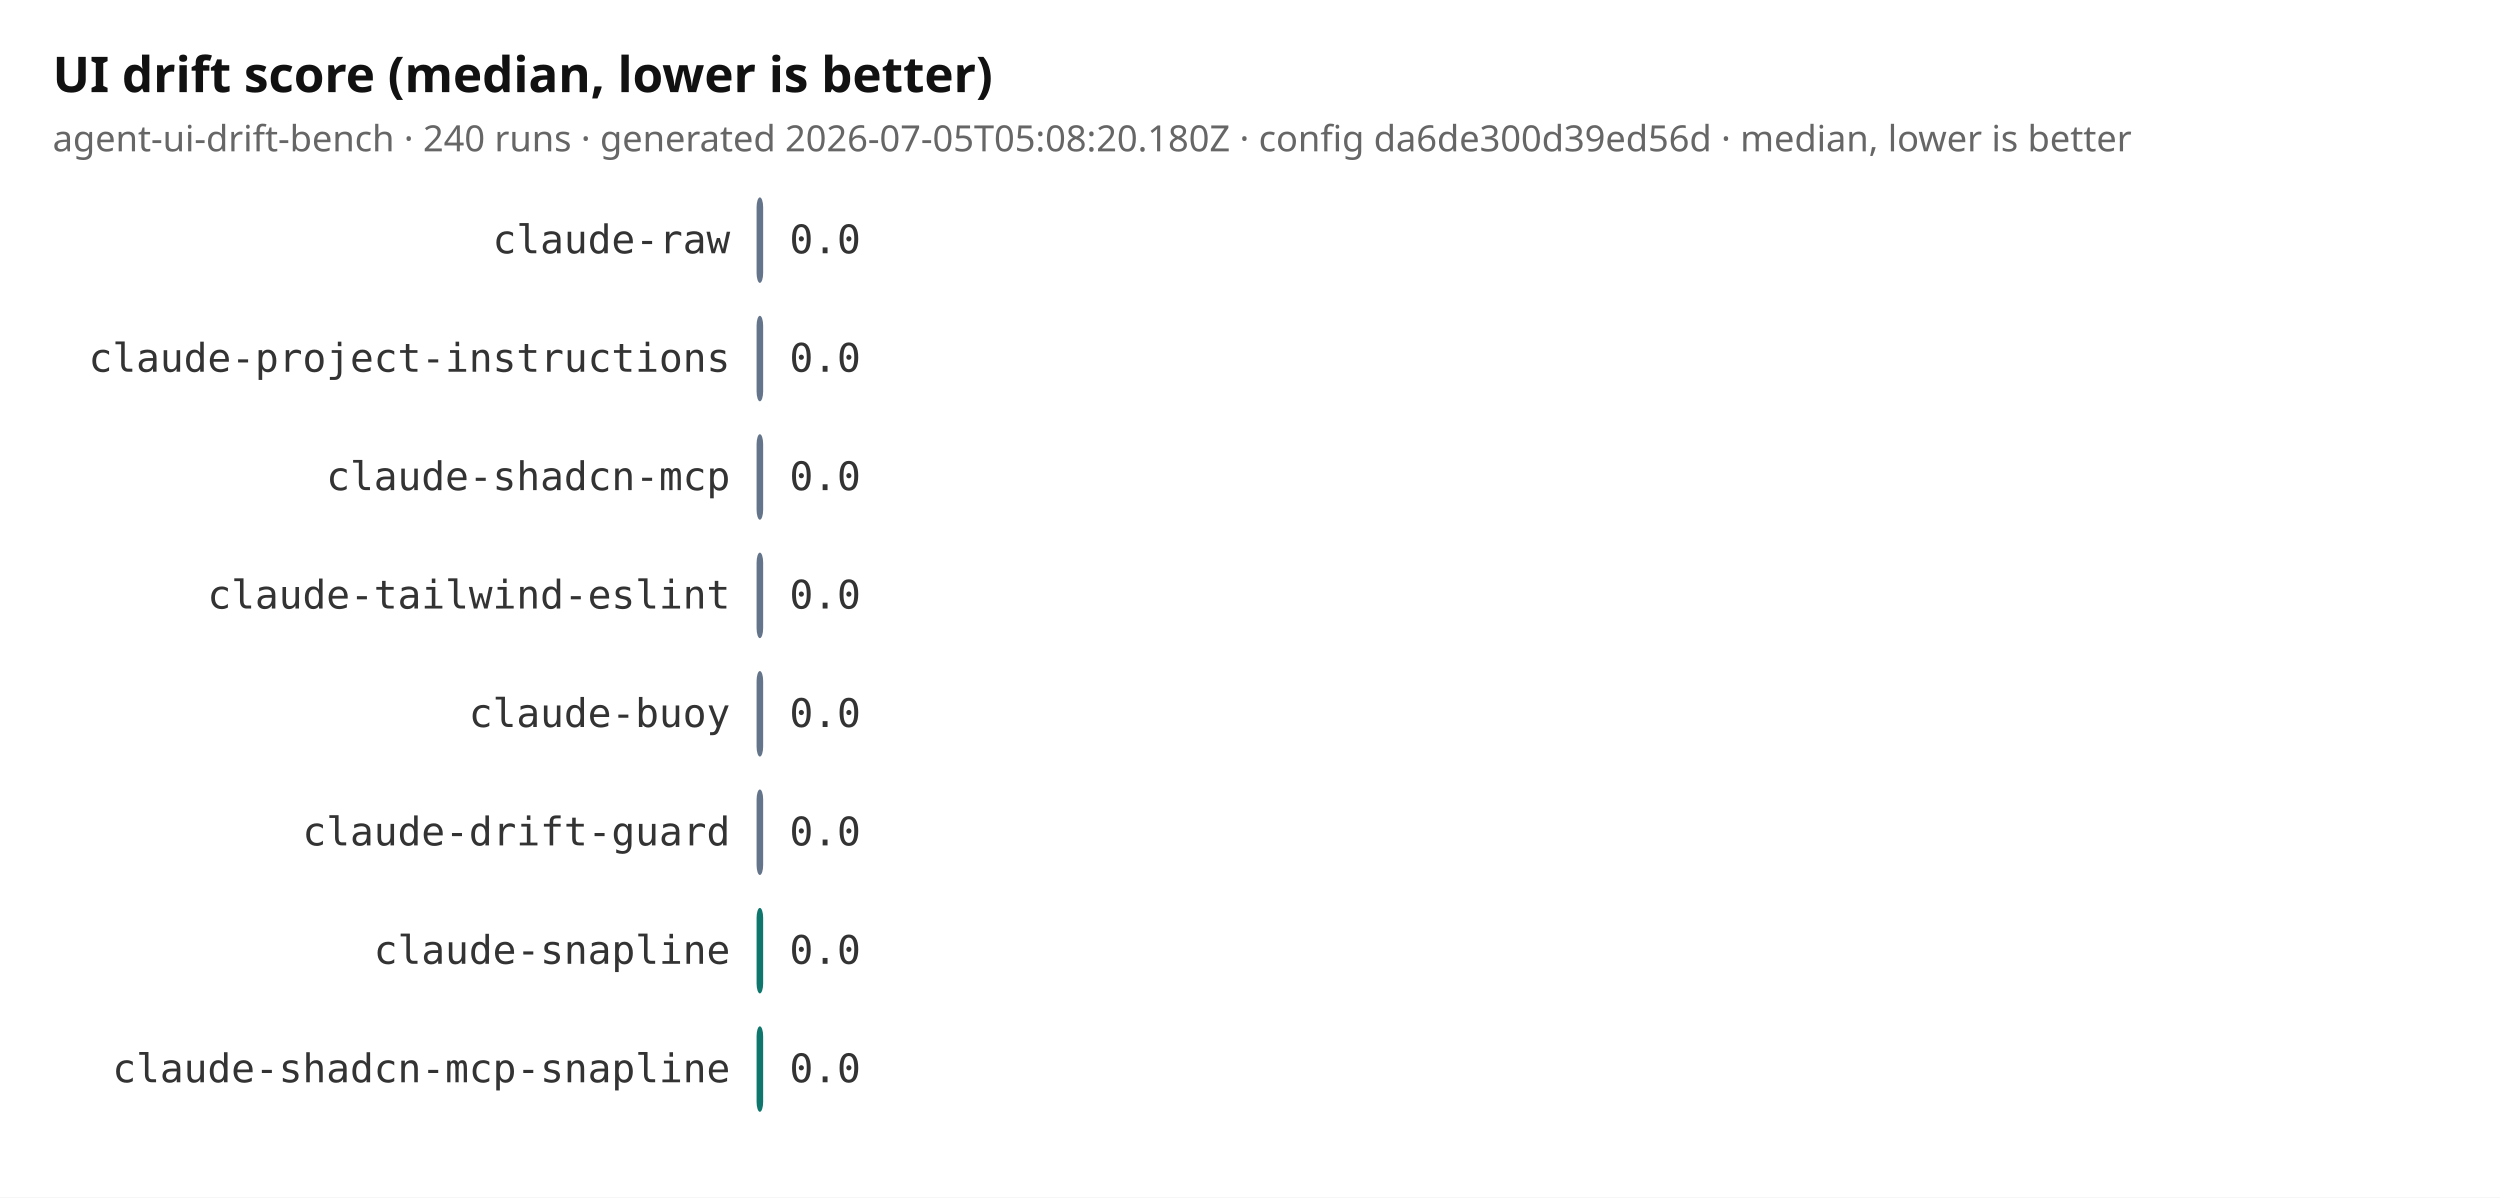
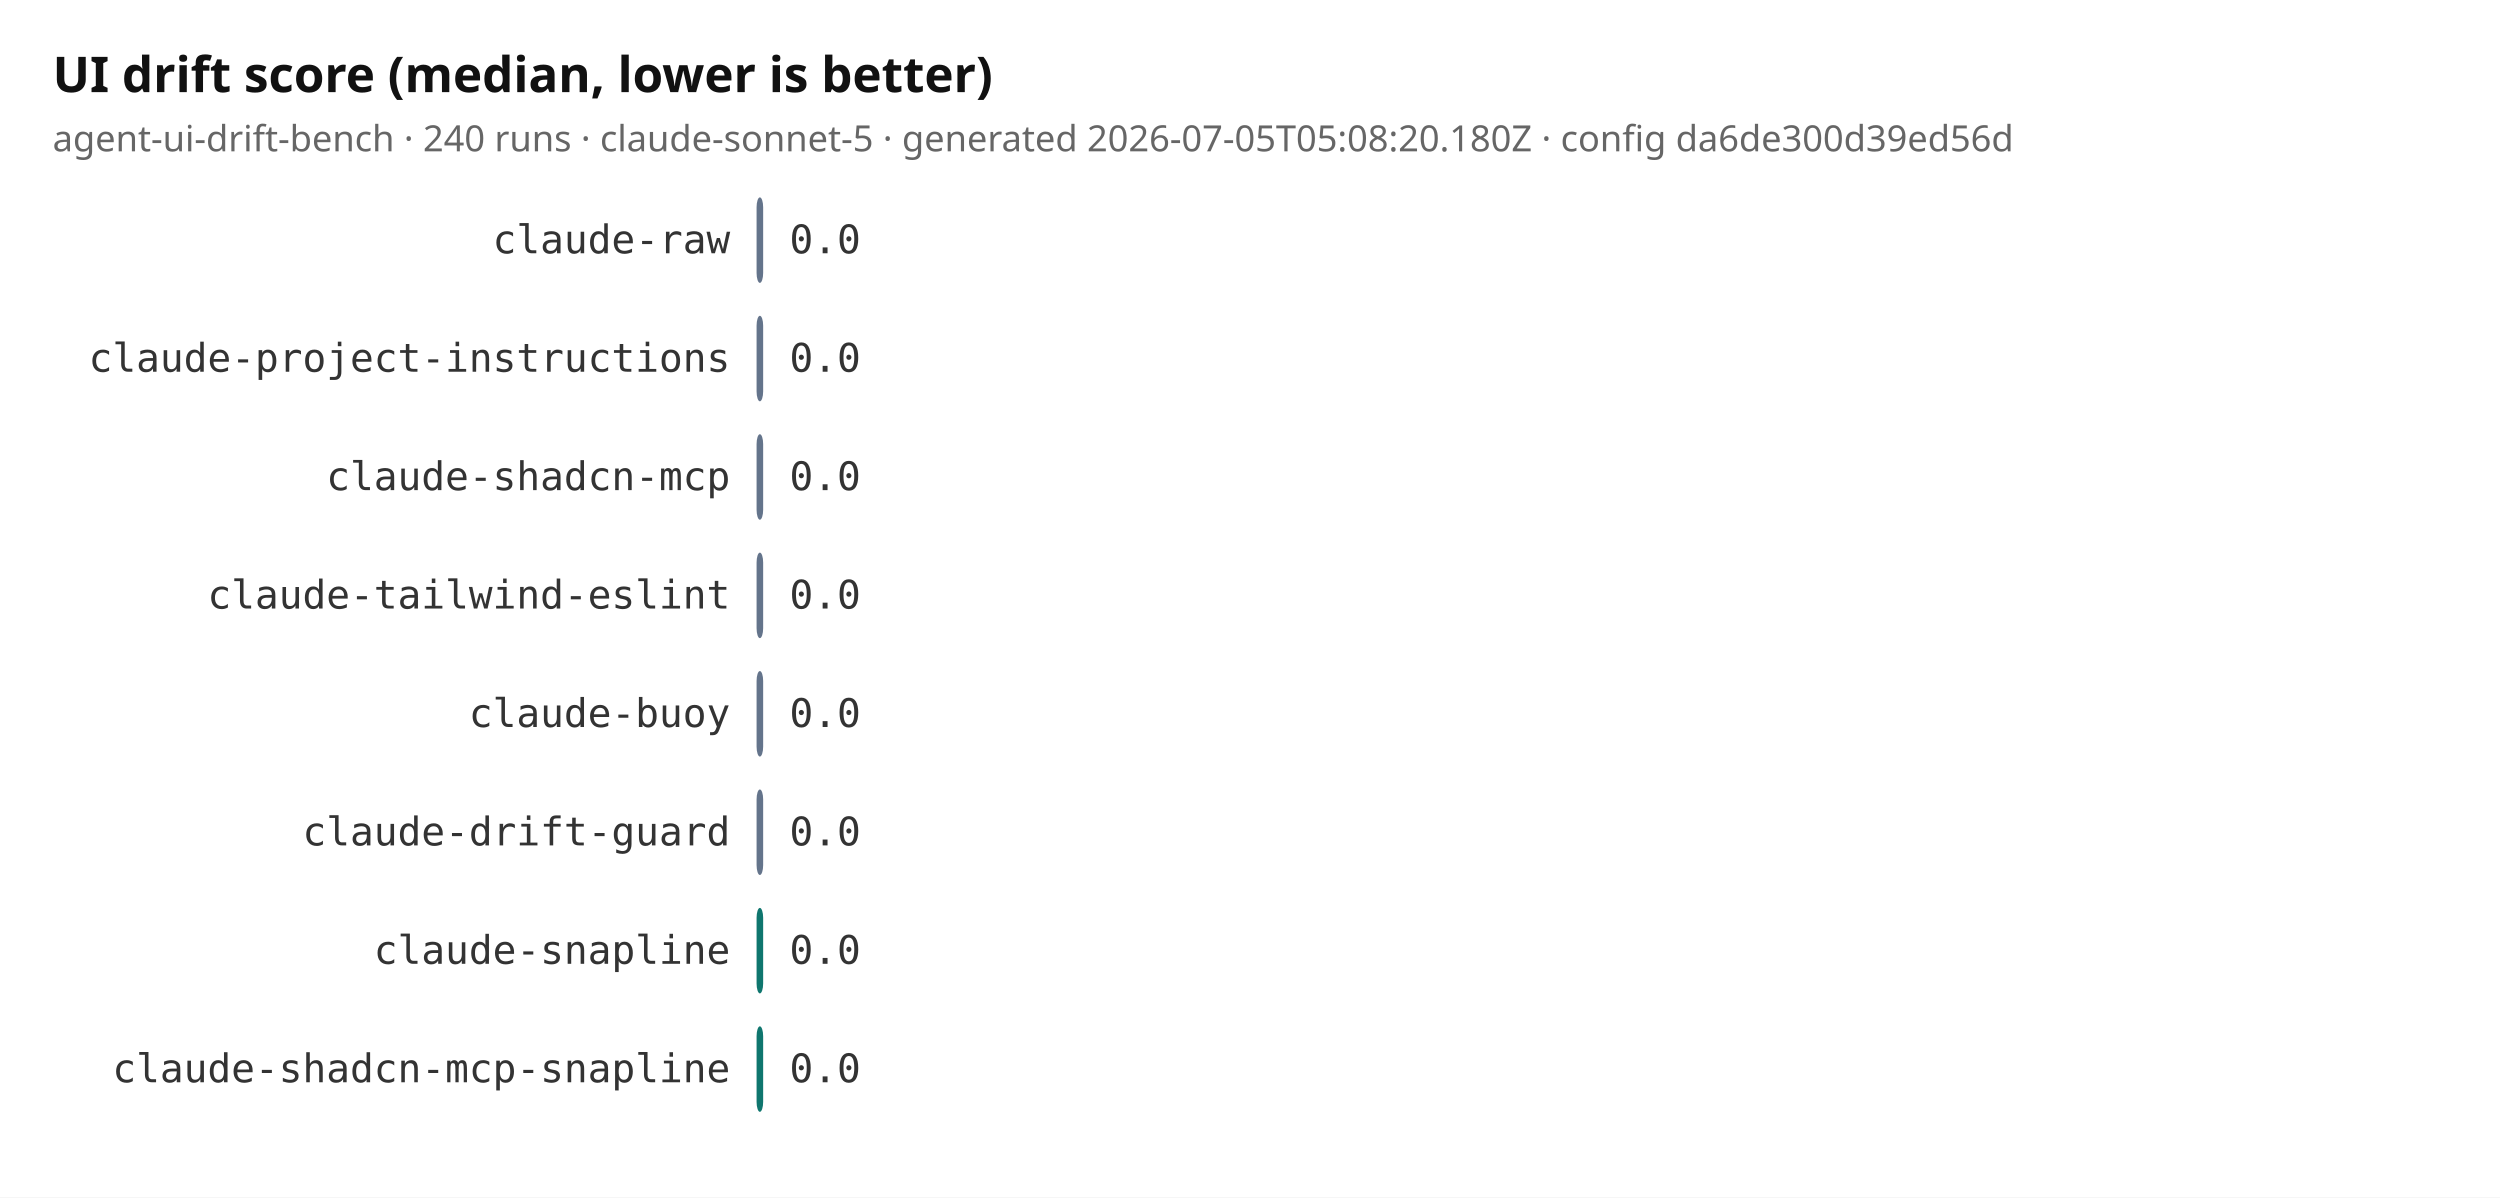
<svg xmlns="http://www.w3.org/2000/svg" width="760" height="364" viewBox="0 0 760 364" role="img" aria-label="UI drift score (median, lower is better)">
  <defs>
    <pattern id="tbd" width="8" height="8" patternTransform="rotate(45)" patternUnits="userSpaceOnUse">
      <rect width="8" height="8" fill="#e2e8f0" />
      <line x1="0" y1="0" x2="0" y2="8" stroke="#94a3b8" stroke-width="2" />
    </pattern>
  </defs>
  <rect width="760" height="364" fill="#ffffff" />
  <text x="16" y="28" font-size="15" font-weight="bold" fill="#111" font-family="ui-sans-serif, system-ui">UI drift score (median, lower is better)</text>
-   <text x="16" y="46" font-size="11" fill="#666" font-family="ui-sans-serif, system-ui">agent-ui-drift-bench · 240 runs · generated 2026-07-05T05:08:20.180Z · config da6de300d39ed56d · median, lower is better</text>
+   <text x="16" y="46" font-size="11" fill="#666" font-family="ui-sans-serif, system-ui">agent-ui-drift-bench · 240 runs · claude-sonnet-5 · generated 2026-07-05T05:08:20.180Z · config da6de300d39ed56d</text>
  <text x="222" y="77" text-anchor="end" font-size="12" fill="#333" font-family="ui-monospace, monospace">claude-raw</text>
  <rect x="230" y="60" width="2" height="26" fill="#64748b" rx="3" />
  <text x="240" y="77" font-size="12" fill="#333" font-family="ui-monospace, monospace">0.0</text>
  <text x="222" y="113" text-anchor="end" font-size="12" fill="#333" font-family="ui-monospace, monospace">claude-project-instructions</text>
  <rect x="230" y="96" width="2" height="26" fill="#64748b" rx="3" />
  <text x="240" y="113" font-size="12" fill="#333" font-family="ui-monospace, monospace">0.0</text>
  <text x="222" y="149" text-anchor="end" font-size="12" fill="#333" font-family="ui-monospace, monospace">claude-shadcn-mcp</text>
  <rect x="230" y="132" width="2" height="26" fill="#64748b" rx="3" />
  <text x="240" y="149" font-size="12" fill="#333" font-family="ui-monospace, monospace">0.0</text>
  <text x="222" y="185" text-anchor="end" font-size="12" fill="#333" font-family="ui-monospace, monospace">claude-tailwind-eslint</text>
  <rect x="230" y="168" width="2" height="26" fill="#64748b" rx="3" />
  <text x="240" y="185" font-size="12" fill="#333" font-family="ui-monospace, monospace">0.0</text>
  <text x="222" y="221" text-anchor="end" font-size="12" fill="#333" font-family="ui-monospace, monospace">claude-buoy</text>
  <rect x="230" y="204" width="2" height="26" fill="#64748b" rx="3" />
  <text x="240" y="221" font-size="12" fill="#333" font-family="ui-monospace, monospace">0.0</text>
  <text x="222" y="257" text-anchor="end" font-size="12" fill="#333" font-family="ui-monospace, monospace">claude-drift-guard</text>
  <rect x="230" y="240" width="2" height="26" fill="#64748b" rx="3" />
  <text x="240" y="257" font-size="12" fill="#333" font-family="ui-monospace, monospace">0.0</text>
  <text x="222" y="293" text-anchor="end" font-size="12" fill="#333" font-family="ui-monospace, monospace">claude-snapline</text>
  <rect x="230" y="276" width="2" height="26" fill="#0f766e" rx="3" />
  <text x="240" y="293" font-size="12" fill="#333" font-family="ui-monospace, monospace">0.0</text>
  <text x="222" y="329" text-anchor="end" font-size="12" fill="#333" font-family="ui-monospace, monospace">claude-shadcn-mcp-snapline</text>
  <rect x="230" y="312" width="2" height="26" fill="#0f766e" rx="3" />
  <text x="240" y="329" font-size="12" fill="#333" font-family="ui-monospace, monospace">0.0</text>
</svg>
